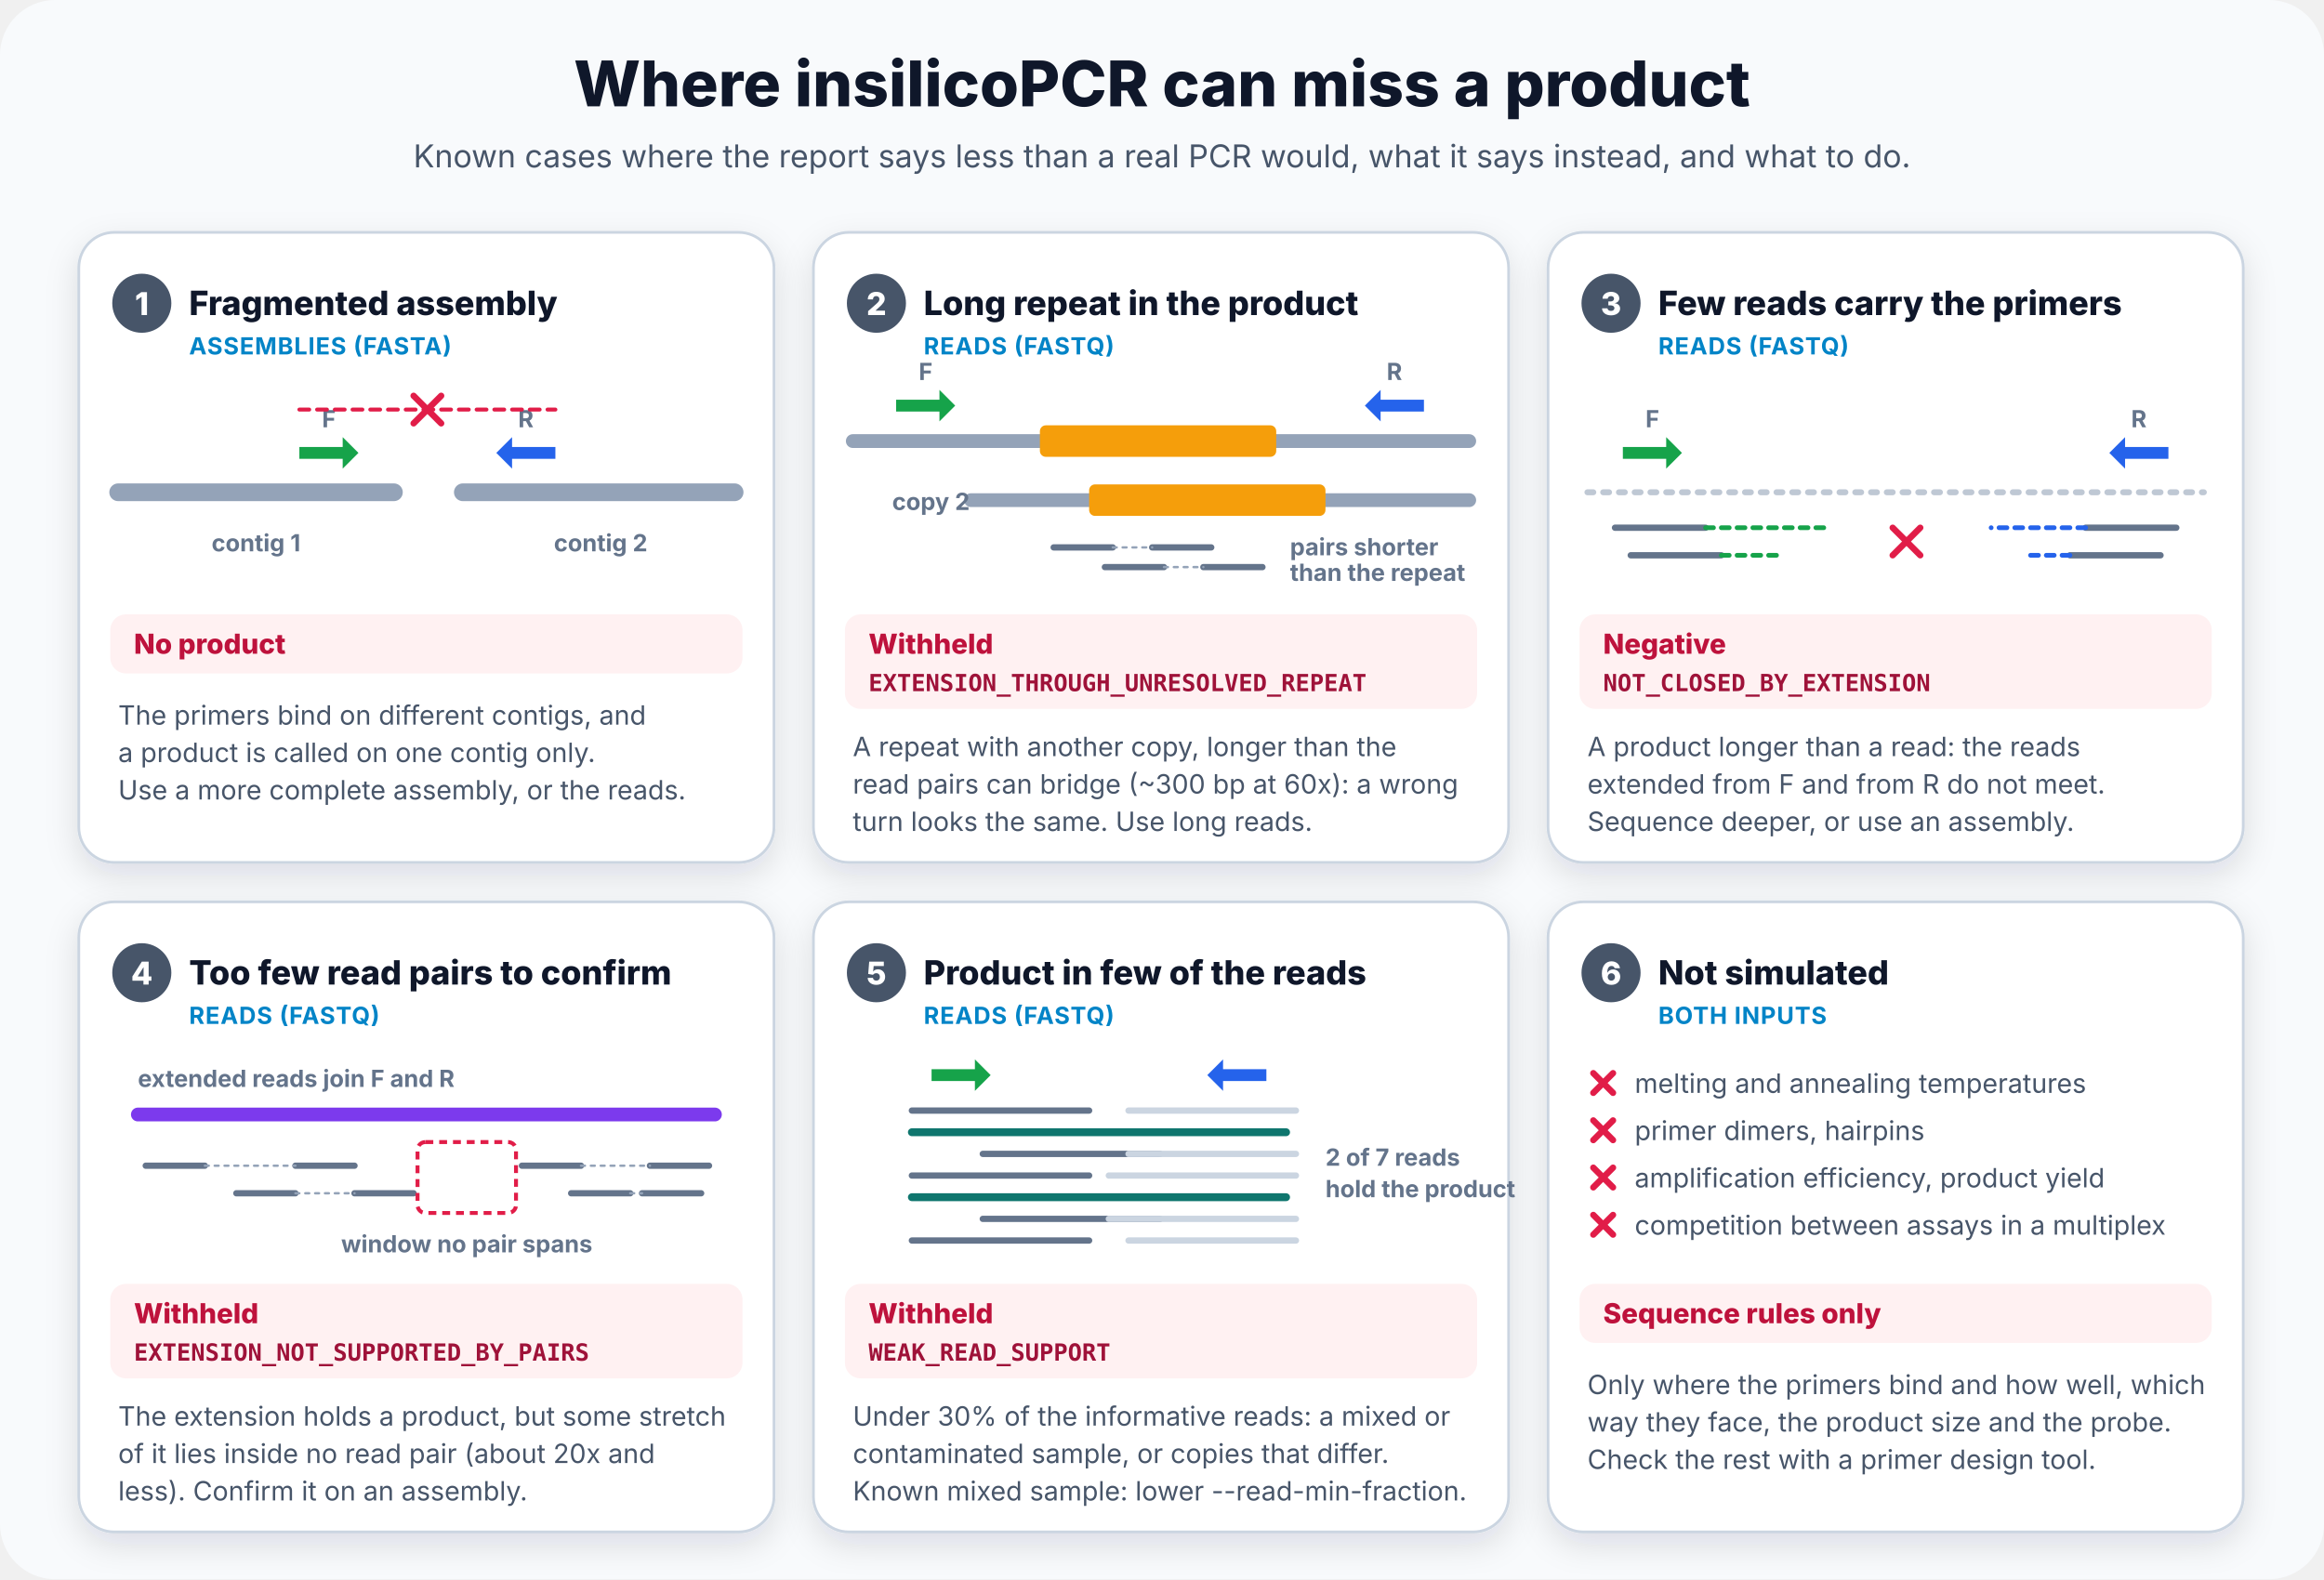
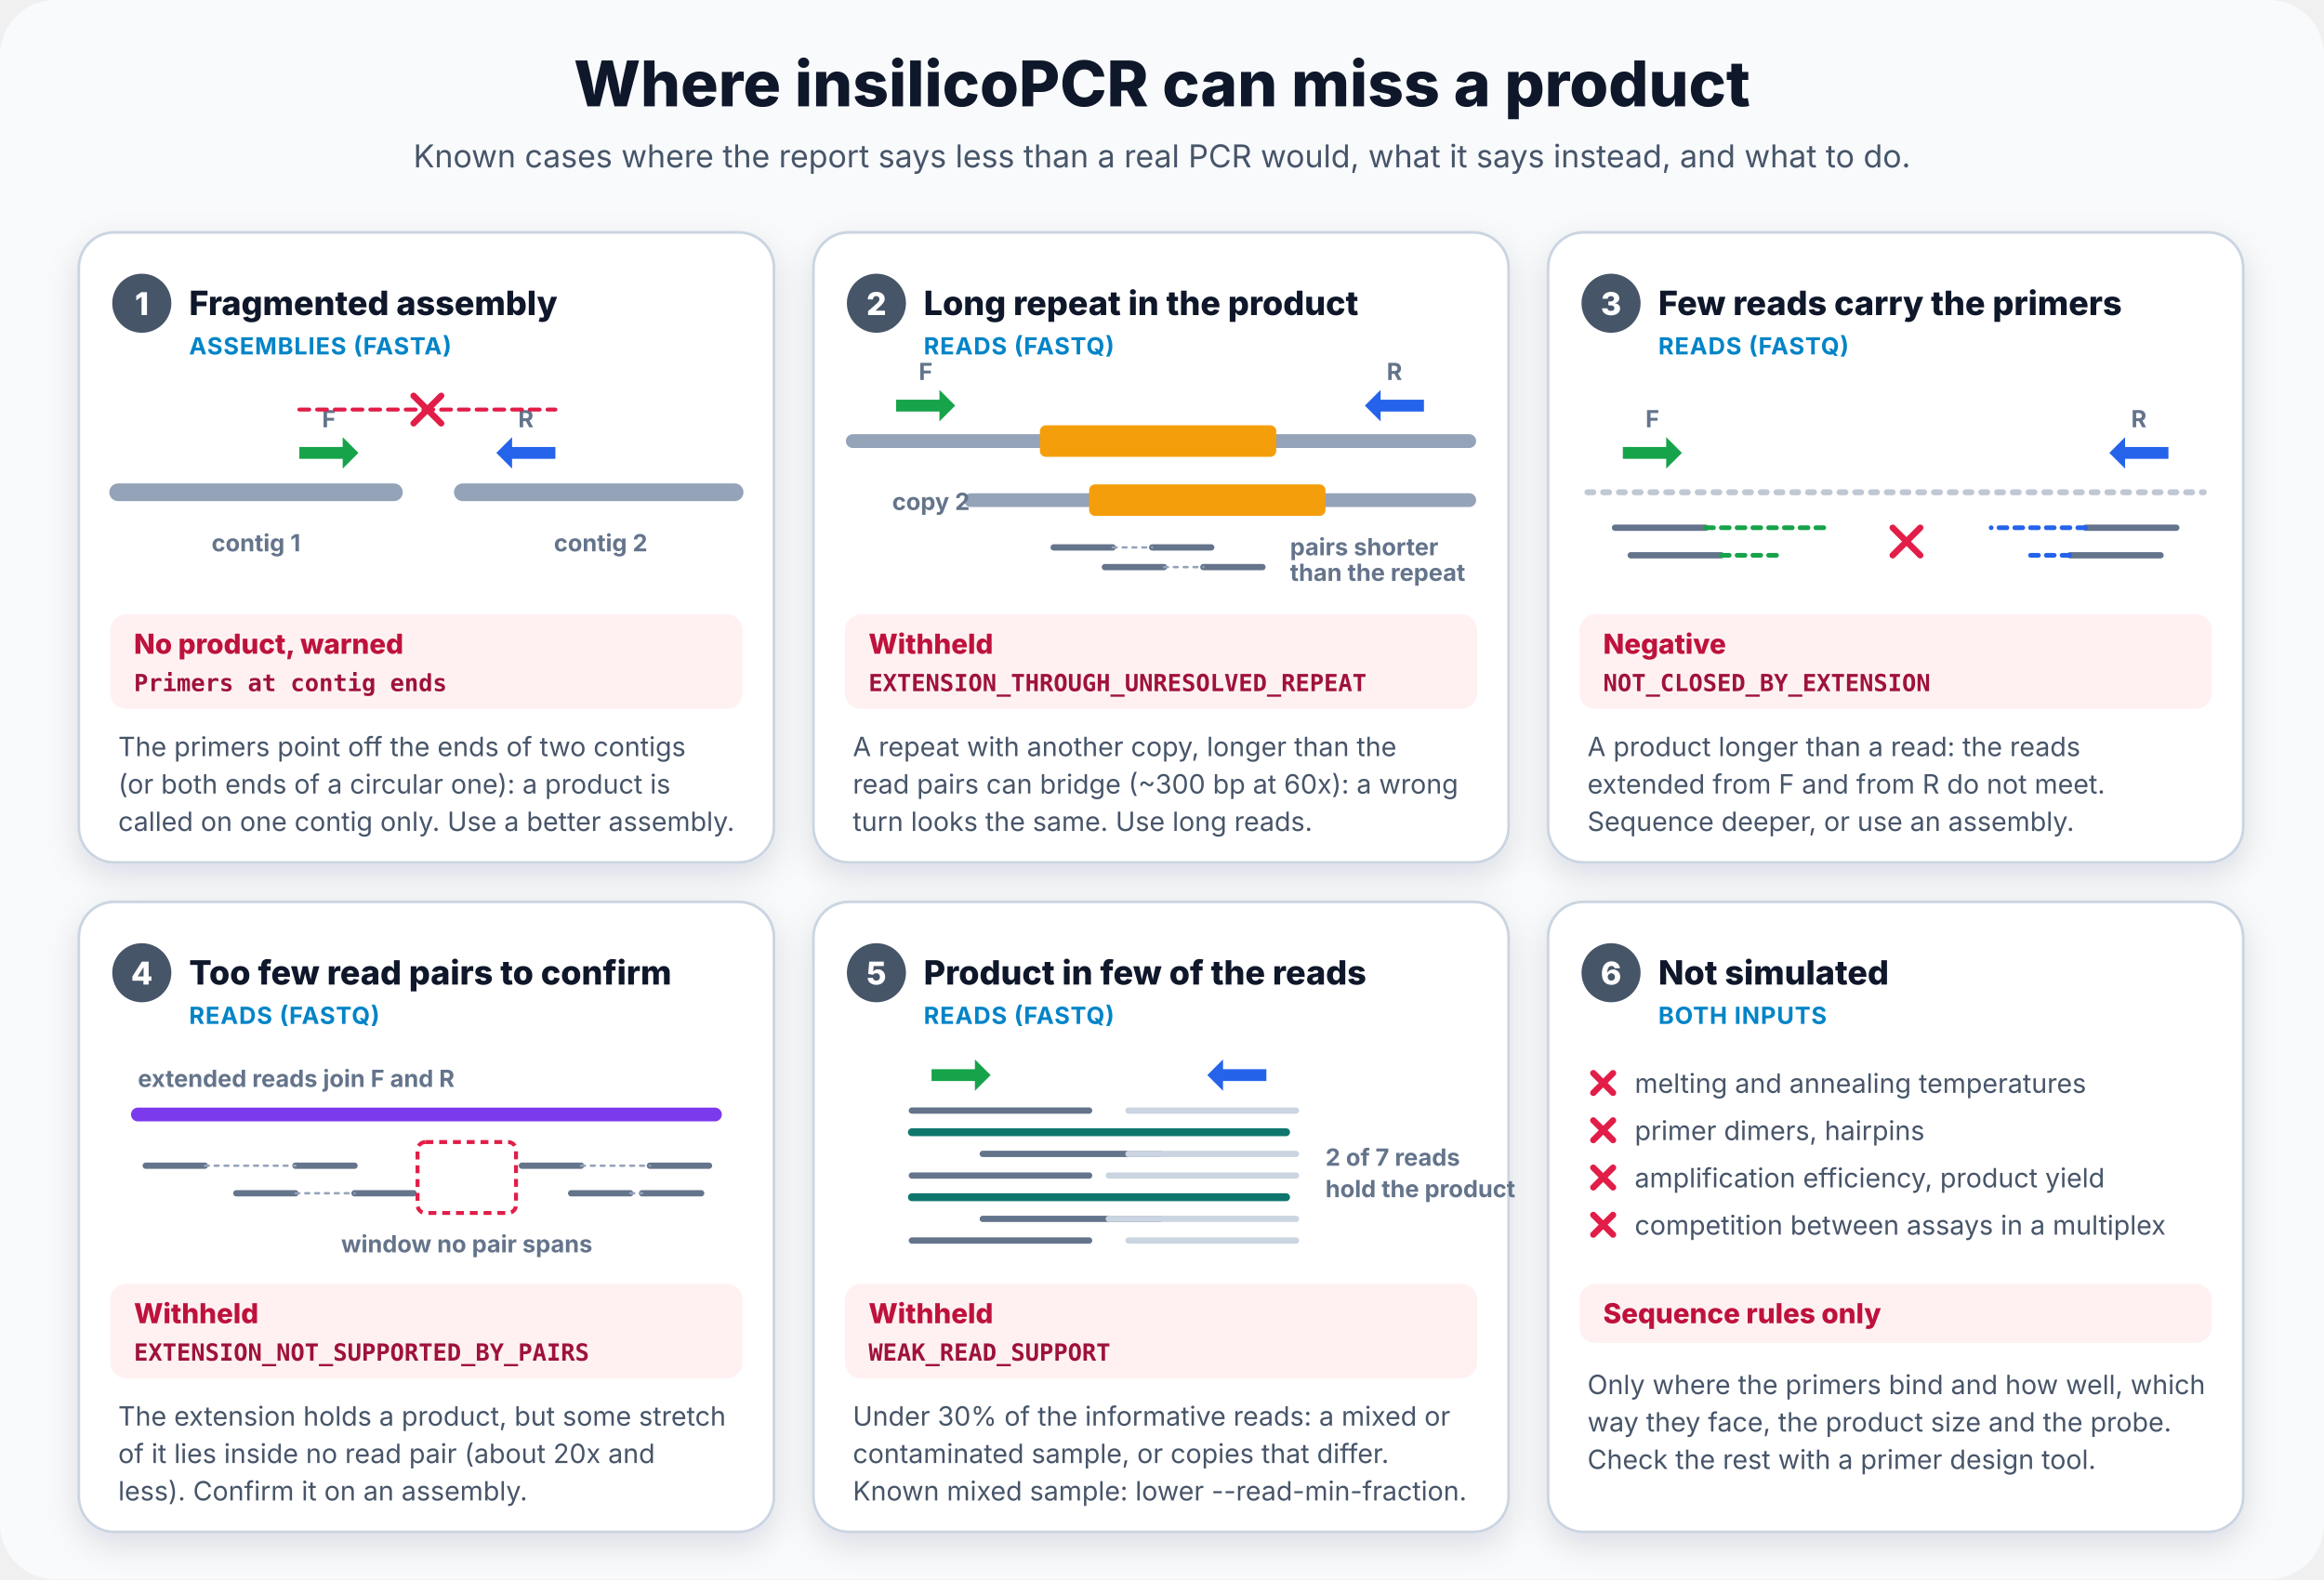
<svg xmlns="http://www.w3.org/2000/svg" width="1180" height="802" viewBox="0 0 1180 802" role="img" aria-labelledby="title desc">
  <defs>
    <filter id="shadow" x="-20%" y="-20%" width="140%" height="160%">
      <feDropShadow dx="0" dy="6" stdDeviation="8" flood-color="#0F172A" flood-opacity="0.12" />
    </filter>
    <style>
      .title{font:800 32px Inter,Segoe UI,Arial,sans-serif;fill:#0F172A}
      .sub{font:16px Inter,Segoe UI,Arial,sans-serif;fill:#475569}
      .label{font:800 17px Inter,Segoe UI,Arial,sans-serif;fill:#0F172A}
      .small{font:13.5px Inter,Segoe UI,Arial,sans-serif;fill:#475569}
      .tag{font:700 12px Inter,Segoe UI,Arial,sans-serif;fill:#64748B}
      .num{font:800 16px Inter,Segoe UI,Arial,sans-serif;fill:#fff}
      .verdict{font:800 14px Inter,Segoe UI,Arial,sans-serif;fill:#BE123C}
      .code{font:700 12px ui-monospace,SFMono-Regular,Consolas,monospace;fill:#9F1239}
      .input{font:700 12px Inter,Segoe UI,Arial,sans-serif;fill:#0284C7;letter-spacing:0.4px}
      .card{fill:#fff;stroke:#CBD5E1;stroke-width:1.4}
    </style>
  </defs>
  <rect width="1180" height="802" rx="28" fill="#F8FAFC" />
  <text x="590" y="54" text-anchor="middle" class="title">Where insilicoPCR can miss a product</text>
  <text x="590" y="85" text-anchor="middle" class="sub">Known cases where the report says less than a real PCR would, what it says instead, and what to do.</text>
  <g filter="url(#shadow)">
    <rect x="40" y="118" width="353" height="320" rx="18" class="card" />
  </g>
  <circle cx="72" cy="154" r="15" fill="#475569" />
  <text x="72" y="160" class="num" text-anchor="middle">1</text>
  <text x="96" y="160" class="label" text-anchor="start">Fragmented assembly</text>
  <text x="96" y="180" class="input" text-anchor="start">ASSEMBLIES (FASTA)</text>
  <line x1="60" y1="250" x2="200" y2="250" stroke="#94A3B8" stroke-width="9" stroke-linecap="round" />
  <line x1="235" y1="250" x2="373" y2="250" stroke="#94A3B8" stroke-width="9" stroke-linecap="round" />
  <text x="130" y="280" class="tag" text-anchor="middle">contig 1</text>
  <text x="305" y="280" class="tag" text-anchor="middle">contig 2</text>
  <path d="M152 227 L174 227 L174 222 L182 230 L174 238 L174 233 L152 233 Z" fill="#16A34A" />
  <text x="167.0" y="217" class="tag" text-anchor="middle">F</text>
  <path d="M282 227 L260 227 L260 222 L252 230 L260 238 L260 233 L282 233 Z" fill="#2563EB" />
  <text x="267.0" y="217" class="tag" text-anchor="middle">R</text>
  <line x1="152" y1="208" x2="282" y2="208" stroke="#E11D48" stroke-width="2" stroke-linecap="round" stroke-dasharray="5 4" />
  <line x1="210" y1="201" x2="224" y2="215" stroke="#E11D48" stroke-width="3.2" stroke-linecap="round" />
  <line x1="210" y1="215" x2="224" y2="201" stroke="#E11D48" stroke-width="3.2" stroke-linecap="round" />
-   <rect x="56" y="312" width="321" height="30" rx="8" fill="#FFF1F2" />
-   <text x="68" y="332" class="verdict" text-anchor="start">No product</text>
-   <text x="60" y="368" class="small" text-anchor="start">The primers bind on different contigs, and</text>
-   <text x="60" y="387" class="small" text-anchor="start">a product is called on one contig only.</text>
-   <text x="60" y="406" class="small" text-anchor="start">Use a more complete assembly, or the reads.</text>
+   <rect x="56" y="312" width="321" height="48" rx="8" fill="#FFF1F2" />
+   <text x="68" y="332" class="verdict" text-anchor="start">No product, warned</text>
+   <text x="68" y="351" class="code" text-anchor="start">Primers at contig ends</text>
+   <text x="60" y="384" class="small" text-anchor="start">The primers point off the ends of two contigs</text>
+   <text x="60" y="403" class="small" text-anchor="start">(or both ends of a circular one): a product is</text>
+   <text x="60" y="422" class="small" text-anchor="start">called on one contig only. Use a better assembly.</text>
  <g filter="url(#shadow)">
    <rect x="413" y="118" width="353" height="320" rx="18" class="card" />
  </g>
  <circle cx="445" cy="154" r="15" fill="#475569" />
  <text x="445" y="160" class="num" text-anchor="middle">2</text>
  <text x="469" y="160" class="label" text-anchor="start">Long repeat in the product</text>
  <text x="469" y="180" class="input" text-anchor="start">READS (FASTQ)</text>
  <line x1="433" y1="224" x2="746" y2="224" stroke="#94A3B8" stroke-width="7" stroke-linecap="round" />
  <rect x="528" y="216" width="120" height="16" rx="3" fill="#F59E0B" />
  <path d="M455 203 L477 203 L477 198 L485 206 L477 214 L477 209 L455 209 Z" fill="#16A34A" />
  <text x="470.0" y="193" class="tag" text-anchor="middle">F</text>
  <path d="M723 203 L701 203 L701 198 L693 206 L701 214 L701 209 L723 209 Z" fill="#2563EB" />
  <text x="708.0" y="193" class="tag" text-anchor="middle">R</text>
  <line x1="493" y1="254" x2="746" y2="254" stroke="#94A3B8" stroke-width="7" stroke-linecap="round" />
  <rect x="553" y="246" width="120" height="16" rx="3" fill="#F59E0B" />
  <text x="453" y="259" class="tag" text-anchor="start">copy 2</text>
  <line x1="535" y1="278" x2="565" y2="278" stroke="#64748B" stroke-width="3.2" stroke-linecap="round" />
  <line x1="585" y1="278" x2="615" y2="278" stroke="#64748B" stroke-width="3.2" stroke-linecap="round" />
  <line x1="565" y1="278" x2="585" y2="278" stroke="#94A3B8" stroke-width="1.2" stroke-linecap="round" stroke-dasharray="2 3" />
  <line x1="561" y1="288" x2="591" y2="288" stroke="#64748B" stroke-width="3.2" stroke-linecap="round" />
  <line x1="611" y1="288" x2="641" y2="288" stroke="#64748B" stroke-width="3.2" stroke-linecap="round" />
  <line x1="591" y1="288" x2="611" y2="288" stroke="#94A3B8" stroke-width="1.2" stroke-linecap="round" stroke-dasharray="2 3" />
  <text x="655" y="282" class="tag" text-anchor="start">pairs shorter</text>
  <text x="655" y="295" class="tag" text-anchor="start">than the repeat</text>
  <rect x="429" y="312" width="321" height="48" rx="8" fill="#FFF1F2" />
  <text x="441" y="332" class="verdict" text-anchor="start">Withheld</text>
  <text x="441" y="351" class="code" text-anchor="start">EXTENSION_THROUGH_UNRESOLVED_REPEAT</text>
  <text x="433" y="384" class="small" text-anchor="start">A repeat with another copy, longer than the</text>
  <text x="433" y="403" class="small" text-anchor="start">read pairs can bridge (~300 bp at 60x): a wrong</text>
  <text x="433" y="422" class="small" text-anchor="start">turn looks the same. Use long reads.</text>
  <g filter="url(#shadow)">
    <rect x="786" y="118" width="353" height="320" rx="18" class="card" />
  </g>
  <circle cx="818" cy="154" r="15" fill="#475569" />
  <text x="818" y="160" class="num" text-anchor="middle">3</text>
  <text x="842" y="160" class="label" text-anchor="start">Few reads carry the primers</text>
  <text x="842" y="180" class="input" text-anchor="start">READS (FASTQ)</text>
  <line x1="806" y1="250" x2="1119" y2="250" stroke="#94A3B8" stroke-width="3" stroke-linecap="round" stroke-dasharray="3 5" opacity="0.6" />
  <path d="M824 227 L846 227 L846 222 L854 230 L846 238 L846 233 L824 233 Z" fill="#16A34A" />
  <text x="839.0" y="217" class="tag" text-anchor="middle">F</text>
  <path d="M1101 227 L1079 227 L1079 222 L1071 230 L1079 238 L1079 233 L1101 233 Z" fill="#2563EB" />
  <text x="1086.0" y="217" class="tag" text-anchor="middle">R</text>
  <line x1="820" y1="268" x2="866" y2="268" stroke="#64748B" stroke-width="3.2" stroke-linecap="round" />
  <line x1="866" y1="268" x2="926" y2="268" stroke="#16A34A" stroke-width="2.4" stroke-linecap="round" stroke-dasharray="4 4" />
  <line x1="828" y1="282" x2="874" y2="282" stroke="#64748B" stroke-width="3.2" stroke-linecap="round" />
  <line x1="874" y1="282" x2="904" y2="282" stroke="#16A34A" stroke-width="2.4" stroke-linecap="round" stroke-dasharray="4 4" />
  <line x1="1059" y1="268" x2="1105" y2="268" stroke="#64748B" stroke-width="3.2" stroke-linecap="round" />
  <line x1="1059" y1="268" x2="1011" y2="268" stroke="#2563EB" stroke-width="2.4" stroke-linecap="round" stroke-dasharray="4 4" />
  <line x1="1051" y1="282" x2="1097" y2="282" stroke="#64748B" stroke-width="3.2" stroke-linecap="round" />
  <line x1="1051" y1="282" x2="1028" y2="282" stroke="#2563EB" stroke-width="2.4" stroke-linecap="round" stroke-dasharray="4 4" />
  <line x1="961" y1="268" x2="975" y2="282" stroke="#E11D48" stroke-width="3.2" stroke-linecap="round" />
  <line x1="961" y1="282" x2="975" y2="268" stroke="#E11D48" stroke-width="3.2" stroke-linecap="round" />
  <rect x="802" y="312" width="321" height="48" rx="8" fill="#FFF1F2" />
  <text x="814" y="332" class="verdict" text-anchor="start">Negative</text>
  <text x="814" y="351" class="code" text-anchor="start">NOT_CLOSED_BY_EXTENSION</text>
  <text x="806" y="384" class="small" text-anchor="start">A product longer than a read: the reads</text>
  <text x="806" y="403" class="small" text-anchor="start">extended from F and from R do not meet.</text>
  <text x="806" y="422" class="small" text-anchor="start">Sequence deeper, or use an assembly.</text>
  <g filter="url(#shadow)">
    <rect x="40" y="458" width="353" height="320" rx="18" class="card" />
  </g>
  <circle cx="72" cy="494" r="15" fill="#475569" />
  <text x="72" y="500" class="num" text-anchor="middle">4</text>
  <text x="96" y="500" class="label" text-anchor="start">Too few read pairs to confirm</text>
  <text x="96" y="520" class="input" text-anchor="start">READS (FASTQ)</text>
  <line x1="70" y1="566" x2="363" y2="566" stroke="#7C3AED" stroke-width="7" stroke-linecap="round" />
  <text x="70" y="552" class="tag" text-anchor="start">extended reads join F and R</text>
  <line x1="74" y1="592" x2="104" y2="592" stroke="#64748B" stroke-width="3.2" stroke-linecap="round" />
  <line x1="150" y1="592" x2="180" y2="592" stroke="#64748B" stroke-width="3.2" stroke-linecap="round" />
  <line x1="104" y1="592" x2="150" y2="592" stroke="#94A3B8" stroke-width="1.2" stroke-linecap="round" stroke-dasharray="2 3" />
  <line x1="120" y1="606" x2="150" y2="606" stroke="#64748B" stroke-width="3.2" stroke-linecap="round" />
  <line x1="180" y1="606" x2="210" y2="606" stroke="#64748B" stroke-width="3.2" stroke-linecap="round" />
  <line x1="150" y1="606" x2="180" y2="606" stroke="#94A3B8" stroke-width="1.2" stroke-linecap="round" stroke-dasharray="2 3" />
  <line x1="265" y1="592" x2="295" y2="592" stroke="#64748B" stroke-width="3.2" stroke-linecap="round" />
  <line x1="330" y1="592" x2="360" y2="592" stroke="#64748B" stroke-width="3.2" stroke-linecap="round" />
  <line x1="295" y1="592" x2="330" y2="592" stroke="#94A3B8" stroke-width="1.2" stroke-linecap="round" stroke-dasharray="2 3" />
  <line x1="290" y1="606" x2="320" y2="606" stroke="#64748B" stroke-width="3.2" stroke-linecap="round" />
  <line x1="326" y1="606" x2="356" y2="606" stroke="#64748B" stroke-width="3.2" stroke-linecap="round" />
  <line x1="320" y1="606" x2="326" y2="606" stroke="#94A3B8" stroke-width="1.2" stroke-linecap="round" stroke-dasharray="2 3" />
  <rect x="212" y="580" width="50" height="36" rx="4" fill="none" stroke="#E11D48" stroke-width="2" stroke-dasharray="4 3" />
  <text x="237" y="636" class="tag" text-anchor="middle">window no pair spans</text>
  <rect x="56" y="652" width="321" height="48" rx="8" fill="#FFF1F2" />
  <text x="68" y="672" class="verdict" text-anchor="start">Withheld</text>
  <text x="68" y="691" class="code" text-anchor="start">EXTENSION_NOT_SUPPORTED_BY_PAIRS</text>
  <text x="60" y="724" class="small" text-anchor="start">The extension holds a product, but some stretch</text>
  <text x="60" y="743" class="small" text-anchor="start">of it lies inside no read pair (about 20x and</text>
  <text x="60" y="762" class="small" text-anchor="start">less). Confirm it on an assembly.</text>
  <g filter="url(#shadow)">
    <rect x="413" y="458" width="353" height="320" rx="18" class="card" />
  </g>
  <circle cx="445" cy="494" r="15" fill="#475569" />
  <text x="445" y="500" class="num" text-anchor="middle">5</text>
  <text x="469" y="500" class="label" text-anchor="start">Product in few of the reads</text>
  <text x="469" y="520" class="input" text-anchor="start">READS (FASTQ)</text>
  <path d="M473 543 L495 543 L495 538 L503 546 L495 554 L495 549 L473 549 Z" fill="#16A34A" />
  <path d="M643 543 L621 543 L621 538 L613 546 L621 554 L621 549 L643 549 Z" fill="#2563EB" />
  <line x1="463" y1="564" x2="553" y2="564" stroke="#64748B" stroke-width="3.2" stroke-linecap="round" />
  <line x1="573" y1="564" x2="658" y2="564" stroke="#CBD5E1" stroke-width="3.2" stroke-linecap="round" />
  <line x1="463" y1="575" x2="653" y2="575" stroke="#0F766E" stroke-width="4" stroke-linecap="round" />
  <line x1="499" y1="586" x2="589" y2="586" stroke="#64748B" stroke-width="3.2" stroke-linecap="round" />
  <line x1="573" y1="586" x2="658" y2="586" stroke="#CBD5E1" stroke-width="3.2" stroke-linecap="round" />
  <line x1="463" y1="597" x2="553" y2="597" stroke="#64748B" stroke-width="3.2" stroke-linecap="round" />
  <line x1="563" y1="597" x2="658" y2="597" stroke="#CBD5E1" stroke-width="3.2" stroke-linecap="round" />
  <line x1="463" y1="608" x2="653" y2="608" stroke="#0F766E" stroke-width="4" stroke-linecap="round" />
  <line x1="499" y1="619" x2="589" y2="619" stroke="#64748B" stroke-width="3.2" stroke-linecap="round" />
  <line x1="563" y1="619" x2="658" y2="619" stroke="#CBD5E1" stroke-width="3.2" stroke-linecap="round" />
  <line x1="463" y1="630" x2="553" y2="630" stroke="#64748B" stroke-width="3.2" stroke-linecap="round" />
  <line x1="573" y1="630" x2="658" y2="630" stroke="#CBD5E1" stroke-width="3.2" stroke-linecap="round" />
  <text x="673" y="592" class="tag" text-anchor="start">2 of 7 reads</text>
  <text x="673" y="608" class="tag" text-anchor="start">hold the product</text>
  <rect x="429" y="652" width="321" height="48" rx="8" fill="#FFF1F2" />
  <text x="441" y="672" class="verdict" text-anchor="start">Withheld</text>
  <text x="441" y="691" class="code" text-anchor="start">WEAK_READ_SUPPORT</text>
  <text x="433" y="724" class="small" text-anchor="start">Under 30% of the informative reads: a mixed or</text>
  <text x="433" y="743" class="small" text-anchor="start">contaminated sample, or copies that differ.</text>
  <text x="433" y="762" class="small" text-anchor="start">Known mixed sample: lower --read-min-fraction.</text>
  <g filter="url(#shadow)">
    <rect x="786" y="458" width="353" height="320" rx="18" class="card" />
  </g>
  <circle cx="818" cy="494" r="15" fill="#475569" />
  <text x="818" y="500" class="num" text-anchor="middle">6</text>
  <text x="842" y="500" class="label" text-anchor="start">Not simulated</text>
  <text x="842" y="520" class="input" text-anchor="start">BOTH INPUTS</text>
  <line x1="809" y1="545" x2="819" y2="555" stroke="#E11D48" stroke-width="3.2" stroke-linecap="round" />
  <line x1="809" y1="555" x2="819" y2="545" stroke="#E11D48" stroke-width="3.2" stroke-linecap="round" />
  <text x="830" y="555" class="small" text-anchor="start">melting and annealing temperatures</text>
  <line x1="809" y1="569" x2="819" y2="579" stroke="#E11D48" stroke-width="3.2" stroke-linecap="round" />
  <line x1="809" y1="579" x2="819" y2="569" stroke="#E11D48" stroke-width="3.2" stroke-linecap="round" />
  <text x="830" y="579" class="small" text-anchor="start">primer dimers, hairpins</text>
  <line x1="809" y1="593" x2="819" y2="603" stroke="#E11D48" stroke-width="3.2" stroke-linecap="round" />
  <line x1="809" y1="603" x2="819" y2="593" stroke="#E11D48" stroke-width="3.2" stroke-linecap="round" />
  <text x="830" y="603" class="small" text-anchor="start">amplification efficiency, product yield</text>
  <line x1="809" y1="617" x2="819" y2="627" stroke="#E11D48" stroke-width="3.2" stroke-linecap="round" />
  <line x1="809" y1="627" x2="819" y2="617" stroke="#E11D48" stroke-width="3.2" stroke-linecap="round" />
  <text x="830" y="627" class="small" text-anchor="start">competition between assays in a multiplex</text>
  <rect x="802" y="652" width="321" height="30" rx="8" fill="#FFF1F2" />
  <text x="814" y="672" class="verdict" text-anchor="start">Sequence rules only</text>
  <text x="806" y="708" class="small" text-anchor="start">Only where the primers bind and how well, which</text>
  <text x="806" y="727" class="small" text-anchor="start">way they face, the product size and the probe.</text>
  <text x="806" y="746" class="small" text-anchor="start">Check the rest with a primer design tool.</text>
</svg>
